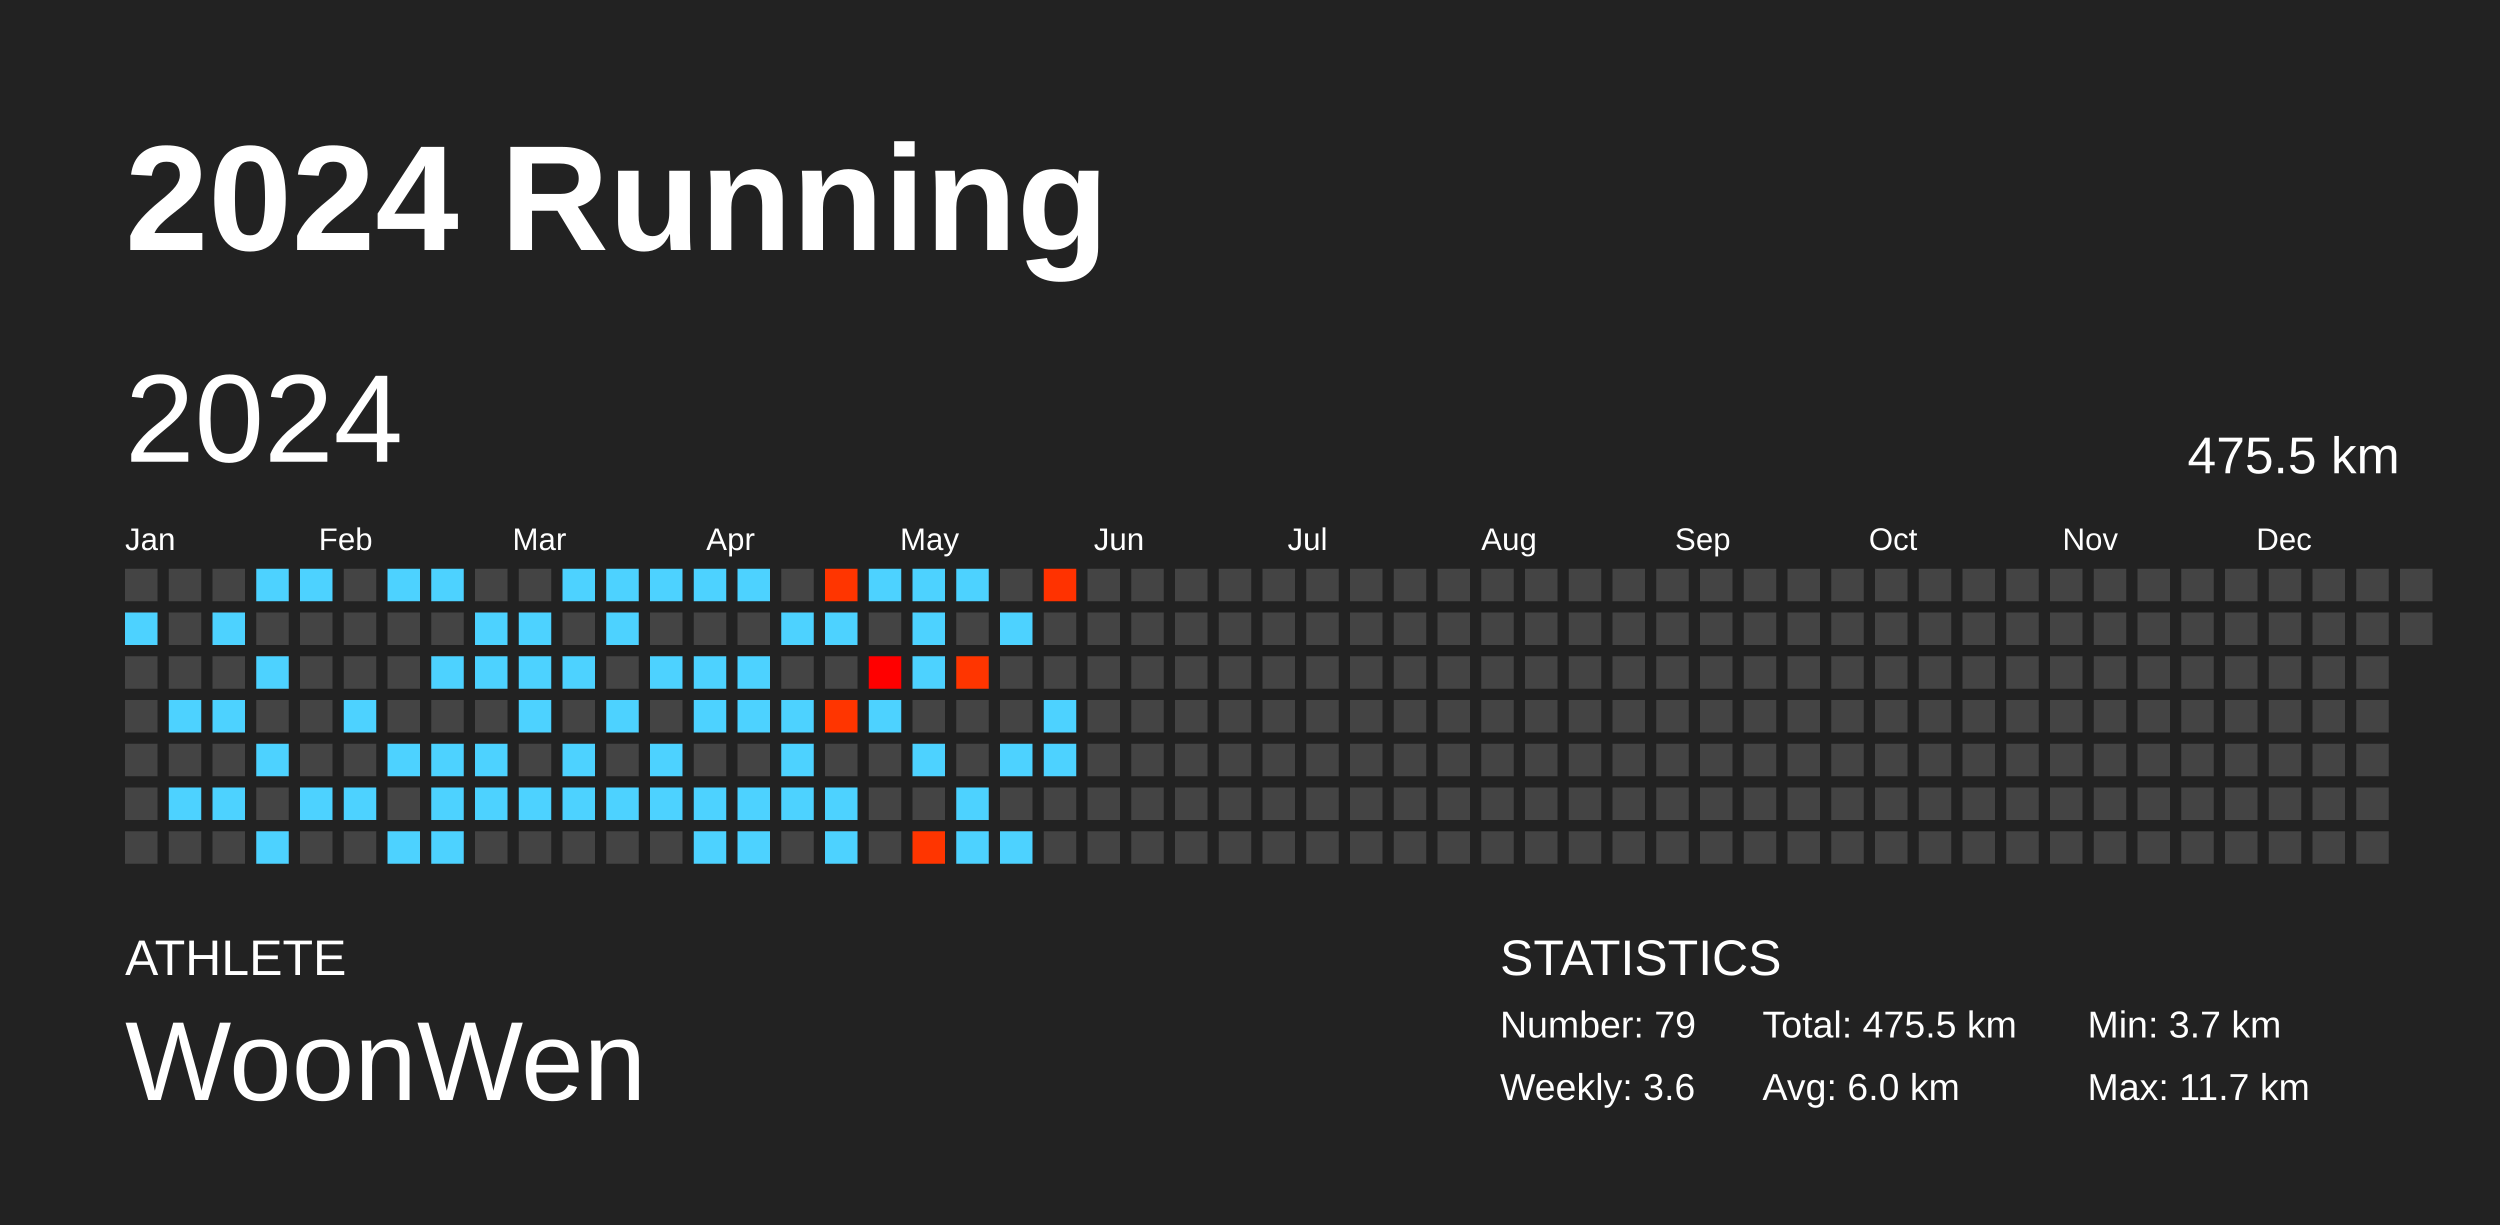
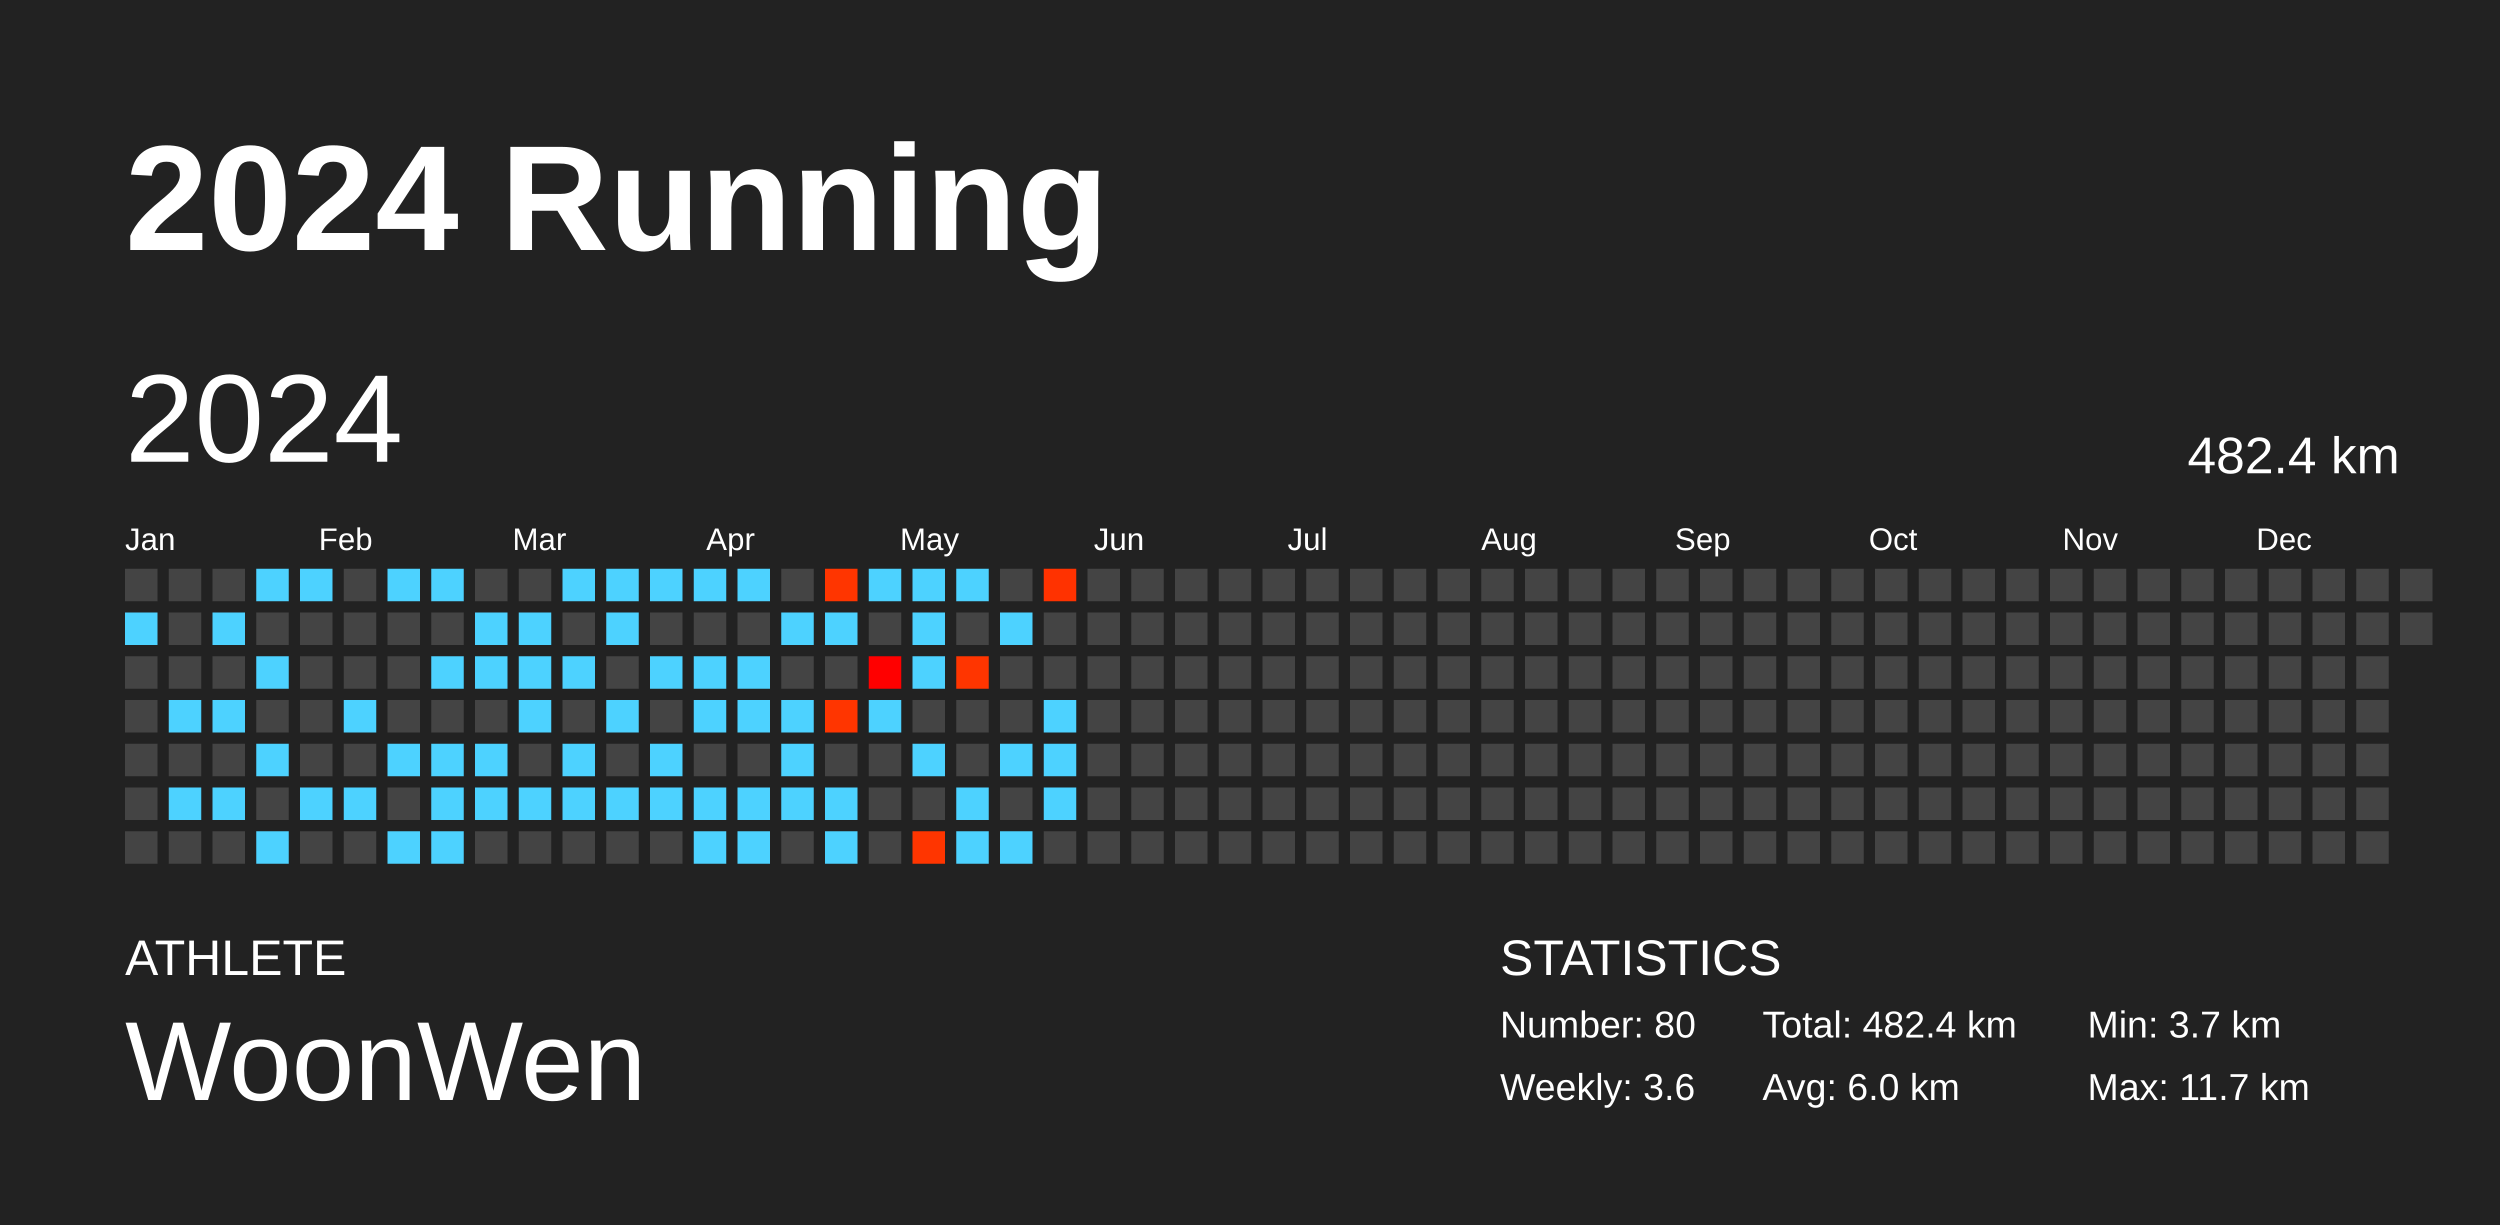
<svg xmlns="http://www.w3.org/2000/svg" baseProfile="full" height="98mm" version="1.1" viewBox="0,0,200,98" width="200mm">
  <defs />
  <rect fill="#222222" height="98" width="200" x="0" y="0" />
  <text fill="#FFFFFF" style="font-size:12px; font-family:Arial; font-weight:bold;" x="10" y="20">2024 Running</text>
  <text fill="#FFFFFF" style="font-size:4px; font-family:Arial" x="10" y="78">ATHLETE</text>
  <text fill="#FFFFFF" style="font-size:9px; font-family:Arial" x="10" y="88">WoonWen</text>
  <text fill="#FFFFFF" style="font-size:4px; font-family:Arial" x="120" y="78">STATISTICS</text>
-   <text fill="#FFFFFF" style="font-size:3px; font-family:Arial" x="120" y="83">Number: 79</text>
+   <text fill="#FFFFFF" style="font-size:3px; font-family:Arial" x="120" y="83">Number: 80</text>
  <text fill="#FFFFFF" style="font-size:3px; font-family:Arial" x="120" y="88">Weekly: 3.6</text>
-   <text fill="#FFFFFF" style="font-size:3px; font-family:Arial" x="141" y="83">Total: 475.5 km</text>
+   <text fill="#FFFFFF" style="font-size:3px; font-family:Arial" x="141" y="83">Total: 482.4 km</text>
  <text fill="#FFFFFF" style="font-size:3px; font-family:Arial" x="141" y="88">Avg: 6.0 km</text>
  <text fill="#FFFFFF" style="font-size:3px; font-family:Arial" x="167" y="83">Min: 3.7 km</text>
  <text fill="#FFFFFF" style="font-size:3px; font-family:Arial" x="167" y="88">Max: 11.7 km</text>
  <text dominant-baseline="hanging" fill="#FFFFFF" style="font-size:10.0px; font-family:Arial;" x="10" y="30">2024</text>
-   <text dominant-baseline="hanging" fill="#FFFFFF" style="font-size:4.125px; font-family:Arial;" x="175" y="35">475.5 km</text>
+   <text dominant-baseline="hanging" fill="#FFFFFF" style="font-size:4.125px; font-family:Arial;" x="175" y="35">482.4 km</text>
  <text fill="#FFFFFF" style="font-size:2.5px; font-family:Arial" x="10.0" y="44">Jan</text>
  <text fill="#FFFFFF" style="font-size:2.5px; font-family:Arial" x="25.5" y="44">Feb</text>
  <text fill="#FFFFFF" style="font-size:2.5px; font-family:Arial" x="41.0" y="44">Mar</text>
  <text fill="#FFFFFF" style="font-size:2.5px; font-family:Arial" x="56.5" y="44">Apr</text>
  <text fill="#FFFFFF" style="font-size:2.5px; font-family:Arial" x="72.0" y="44">May</text>
  <text fill="#FFFFFF" style="font-size:2.5px; font-family:Arial" x="87.5" y="44">Jun</text>
  <text fill="#FFFFFF" style="font-size:2.5px; font-family:Arial" x="103.0" y="44">Jul</text>
  <text fill="#FFFFFF" style="font-size:2.5px; font-family:Arial" x="118.5" y="44">Aug</text>
  <text fill="#FFFFFF" style="font-size:2.5px; font-family:Arial" x="134.0" y="44">Sep</text>
  <text fill="#FFFFFF" style="font-size:2.5px; font-family:Arial" x="149.5" y="44">Oct</text>
  <text fill="#FFFFFF" style="font-size:2.5px; font-family:Arial" x="165.0" y="44">Nov</text>
  <text fill="#FFFFFF" style="font-size:2.5px; font-family:Arial" x="180.5" y="44">Dec</text>
  <rect fill="#444444" height="2.6" width="2.6" x="10.0" y="45.5" />
  <rect fill="#4dd2ff" height="2.6" width="2.6" x="10.0" y="49.0" />
  <rect fill="#444444" height="2.6" width="2.6" x="10.0" y="52.5" />
  <rect fill="#444444" height="2.6" width="2.6" x="10.0" y="56.0" />
  <rect fill="#444444" height="2.6" width="2.6" x="10.0" y="59.5" />
  <rect fill="#444444" height="2.6" width="2.6" x="10.0" y="63.0" />
  <rect fill="#444444" height="2.6" width="2.6" x="10.0" y="66.5" />
  <rect fill="#444444" height="2.6" width="2.6" x="13.5" y="45.5" />
  <rect fill="#444444" height="2.6" width="2.6" x="13.5" y="49.0" />
  <rect fill="#444444" height="2.6" width="2.6" x="13.5" y="52.5" />
  <rect fill="#4dd2ff" height="2.6" width="2.6" x="13.5" y="56.0" />
  <rect fill="#444444" height="2.6" width="2.6" x="13.5" y="59.5" />
  <rect fill="#4dd2ff" height="2.6" width="2.6" x="13.5" y="63.0" />
  <rect fill="#444444" height="2.6" width="2.6" x="13.5" y="66.5" />
  <rect fill="#444444" height="2.6" width="2.6" x="17.0" y="45.5" />
  <rect fill="#4dd2ff" height="2.6" width="2.6" x="17.0" y="49.0" />
  <rect fill="#444444" height="2.6" width="2.6" x="17.0" y="52.5" />
  <rect fill="#4dd2ff" height="2.6" width="2.6" x="17.0" y="56.0" />
  <rect fill="#444444" height="2.6" width="2.6" x="17.0" y="59.5" />
  <rect fill="#4dd2ff" height="2.6" width="2.6" x="17.0" y="63.0" />
  <rect fill="#444444" height="2.6" width="2.6" x="17.0" y="66.5" />
  <rect fill="#4dd2ff" height="2.6" width="2.6" x="20.5" y="45.5" />
  <rect fill="#444444" height="2.6" width="2.6" x="20.5" y="49.0" />
  <rect fill="#4dd2ff" height="2.6" width="2.6" x="20.5" y="52.5" />
  <rect fill="#444444" height="2.6" width="2.6" x="20.5" y="56.0" />
  <rect fill="#4dd2ff" height="2.6" width="2.6" x="20.5" y="59.5" />
  <rect fill="#444444" height="2.6" width="2.6" x="20.5" y="63.0" />
  <rect fill="#4dd2ff" height="2.6" width="2.6" x="20.5" y="66.5" />
  <rect fill="#4dd2ff" height="2.6" width="2.6" x="24.0" y="45.5" />
  <rect fill="#444444" height="2.6" width="2.6" x="24.0" y="49.0" />
  <rect fill="#444444" height="2.6" width="2.6" x="24.0" y="52.5" />
  <rect fill="#444444" height="2.6" width="2.6" x="24.0" y="56.0" />
  <rect fill="#444444" height="2.6" width="2.6" x="24.0" y="59.5" />
  <rect fill="#4dd2ff" height="2.6" width="2.6" x="24.0" y="63.0" />
  <rect fill="#444444" height="2.6" width="2.6" x="24.0" y="66.5" />
  <rect fill="#444444" height="2.6" width="2.6" x="27.5" y="45.5" />
  <rect fill="#444444" height="2.6" width="2.6" x="27.5" y="49.0" />
  <rect fill="#444444" height="2.6" width="2.6" x="27.5" y="52.5" />
  <rect fill="#4dd2ff" height="2.6" width="2.6" x="27.5" y="56.0" />
  <rect fill="#444444" height="2.6" width="2.6" x="27.5" y="59.5" />
  <rect fill="#4dd2ff" height="2.6" width="2.6" x="27.5" y="63.0" />
  <rect fill="#444444" height="2.6" width="2.6" x="27.5" y="66.5" />
  <rect fill="#4dd2ff" height="2.6" width="2.6" x="31.0" y="45.5" />
  <rect fill="#444444" height="2.6" width="2.6" x="31.0" y="49.0" />
  <rect fill="#444444" height="2.6" width="2.6" x="31.0" y="52.5" />
  <rect fill="#444444" height="2.6" width="2.6" x="31.0" y="56.0" />
  <rect fill="#4dd2ff" height="2.6" width="2.6" x="31.0" y="59.5" />
  <rect fill="#444444" height="2.6" width="2.6" x="31.0" y="63.0" />
  <rect fill="#4dd2ff" height="2.6" width="2.6" x="31.0" y="66.5" />
  <rect fill="#4dd2ff" height="2.6" width="2.6" x="34.5" y="45.5" />
  <rect fill="#444444" height="2.6" width="2.6" x="34.5" y="49.0" />
  <rect fill="#4dd2ff" height="2.6" width="2.6" x="34.5" y="52.5" />
  <rect fill="#444444" height="2.6" width="2.6" x="34.5" y="56.0" />
  <rect fill="#4dd2ff" height="2.6" width="2.6" x="34.5" y="59.5" />
  <rect fill="#4dd2ff" height="2.6" width="2.6" x="34.5" y="63.0" />
  <rect fill="#4dd2ff" height="2.6" width="2.6" x="34.5" y="66.5" />
  <rect fill="#444444" height="2.6" width="2.6" x="38.0" y="45.5" />
  <rect fill="#4dd2ff" height="2.6" width="2.6" x="38.0" y="49.0" />
  <rect fill="#4dd2ff" height="2.6" width="2.6" x="38.0" y="52.5" />
  <rect fill="#444444" height="2.6" width="2.6" x="38.0" y="56.0" />
  <rect fill="#4dd2ff" height="2.6" width="2.6" x="38.0" y="59.5" />
  <rect fill="#4dd2ff" height="2.6" width="2.6" x="38.0" y="63.0" />
  <rect fill="#444444" height="2.6" width="2.6" x="38.0" y="66.5" />
  <rect fill="#444444" height="2.6" width="2.6" x="41.5" y="45.5" />
  <rect fill="#4dd2ff" height="2.6" width="2.6" x="41.5" y="49.0" />
  <rect fill="#4dd2ff" height="2.6" width="2.6" x="41.5" y="52.5" />
  <rect fill="#4dd2ff" height="2.6" width="2.6" x="41.5" y="56.0" />
  <rect fill="#444444" height="2.6" width="2.6" x="41.5" y="59.5" />
  <rect fill="#4dd2ff" height="2.6" width="2.6" x="41.5" y="63.0" />
  <rect fill="#444444" height="2.6" width="2.6" x="41.5" y="66.5" />
  <rect fill="#4dd2ff" height="2.6" width="2.6" x="45.0" y="45.5" />
  <rect fill="#444444" height="2.6" width="2.6" x="45.0" y="49.0" />
  <rect fill="#4dd2ff" height="2.6" width="2.6" x="45.0" y="52.5" />
  <rect fill="#444444" height="2.6" width="2.6" x="45.0" y="56.0" />
  <rect fill="#4dd2ff" height="2.6" width="2.6" x="45.0" y="59.5" />
  <rect fill="#4dd2ff" height="2.6" width="2.6" x="45.0" y="63.0" />
  <rect fill="#444444" height="2.6" width="2.6" x="45.0" y="66.5" />
  <rect fill="#4dd2ff" height="2.6" width="2.6" x="48.5" y="45.5" />
  <rect fill="#4dd2ff" height="2.6" width="2.6" x="48.5" y="49.0" />
  <rect fill="#444444" height="2.6" width="2.6" x="48.5" y="52.5" />
  <rect fill="#4dd2ff" height="2.6" width="2.6" x="48.5" y="56.0" />
  <rect fill="#444444" height="2.6" width="2.6" x="48.5" y="59.5" />
  <rect fill="#4dd2ff" height="2.6" width="2.6" x="48.5" y="63.0" />
  <rect fill="#444444" height="2.6" width="2.6" x="48.5" y="66.5" />
  <rect fill="#4dd2ff" height="2.6" width="2.6" x="52.0" y="45.5" />
  <rect fill="#444444" height="2.6" width="2.6" x="52.0" y="49.0" />
  <rect fill="#4dd2ff" height="2.6" width="2.6" x="52.0" y="52.5" />
  <rect fill="#444444" height="2.6" width="2.6" x="52.0" y="56.0" />
  <rect fill="#4dd2ff" height="2.6" width="2.6" x="52.0" y="59.5" />
  <rect fill="#4dd2ff" height="2.6" width="2.6" x="52.0" y="63.0" />
  <rect fill="#444444" height="2.6" width="2.6" x="52.0" y="66.5" />
  <rect fill="#4dd2ff" height="2.6" width="2.6" x="55.5" y="45.5" />
  <rect fill="#444444" height="2.6" width="2.6" x="55.5" y="49.0" />
  <rect fill="#4dd2ff" height="2.6" width="2.6" x="55.5" y="52.5" />
  <rect fill="#4dd2ff" height="2.6" width="2.6" x="55.5" y="56.0" />
  <rect fill="#444444" height="2.6" width="2.6" x="55.5" y="59.5" />
  <rect fill="#4dd2ff" height="2.6" width="2.6" x="55.5" y="63.0" />
  <rect fill="#4dd2ff" height="2.6" width="2.6" x="55.5" y="66.5" />
  <rect fill="#4dd2ff" height="2.6" width="2.6" x="59.0" y="45.5" />
  <rect fill="#444444" height="2.6" width="2.6" x="59.0" y="49.0" />
  <rect fill="#4dd2ff" height="2.6" width="2.6" x="59.0" y="52.5" />
  <rect fill="#4dd2ff" height="2.6" width="2.6" x="59.0" y="56.0" />
  <rect fill="#444444" height="2.6" width="2.6" x="59.0" y="59.5" />
  <rect fill="#4dd2ff" height="2.6" width="2.6" x="59.0" y="63.0" />
  <rect fill="#4dd2ff" height="2.6" width="2.6" x="59.0" y="66.5" />
  <rect fill="#444444" height="2.6" width="2.6" x="62.5" y="45.5" />
  <rect fill="#4dd2ff" height="2.6" width="2.6" x="62.5" y="49.0" />
  <rect fill="#444444" height="2.6" width="2.6" x="62.5" y="52.5" />
  <rect fill="#4dd2ff" height="2.6" width="2.6" x="62.5" y="56.0" />
  <rect fill="#4dd2ff" height="2.6" width="2.6" x="62.5" y="59.5" />
  <rect fill="#4dd2ff" height="2.6" width="2.6" x="62.5" y="63.0" />
  <rect fill="#444444" height="2.6" width="2.6" x="62.5" y="66.5" />
  <rect fill="#ff3500" height="2.6" width="2.6" x="66.0" y="45.5" />
  <rect fill="#4dd2ff" height="2.6" width="2.6" x="66.0" y="49.0" />
  <rect fill="#444444" height="2.6" width="2.6" x="66.0" y="52.5" />
  <rect fill="#ff3500" height="2.6" width="2.6" x="66.0" y="56.0" />
  <rect fill="#444444" height="2.6" width="2.6" x="66.0" y="59.5" />
  <rect fill="#4dd2ff" height="2.6" width="2.6" x="66.0" y="63.0" />
  <rect fill="#4dd2ff" height="2.6" width="2.6" x="66.0" y="66.5" />
  <rect fill="#4dd2ff" height="2.6" width="2.6" x="69.5" y="45.5" />
  <rect fill="#444444" height="2.6" width="2.6" x="69.5" y="49.0" />
  <rect fill="#ff0000" height="2.6" width="2.6" x="69.5" y="52.5" />
  <rect fill="#4dd2ff" height="2.6" width="2.6" x="69.5" y="56.0" />
  <rect fill="#444444" height="2.6" width="2.6" x="69.5" y="59.5" />
  <rect fill="#444444" height="2.6" width="2.6" x="69.5" y="63.0" />
  <rect fill="#444444" height="2.6" width="2.6" x="69.5" y="66.5" />
  <rect fill="#4dd2ff" height="2.6" width="2.6" x="73.0" y="45.5" />
  <rect fill="#4dd2ff" height="2.6" width="2.6" x="73.0" y="49.0" />
  <rect fill="#4dd2ff" height="2.6" width="2.6" x="73.0" y="52.5" />
  <rect fill="#444444" height="2.6" width="2.6" x="73.0" y="56.0" />
  <rect fill="#4dd2ff" height="2.6" width="2.6" x="73.0" y="59.5" />
  <rect fill="#444444" height="2.6" width="2.6" x="73.0" y="63.0" />
  <rect fill="#ff3500" height="2.6" width="2.6" x="73.0" y="66.5" />
  <rect fill="#4dd2ff" height="2.6" width="2.6" x="76.5" y="45.5" />
  <rect fill="#444444" height="2.6" width="2.6" x="76.5" y="49.0" />
  <rect fill="#ff3500" height="2.6" width="2.6" x="76.5" y="52.5" />
  <rect fill="#444444" height="2.6" width="2.6" x="76.5" y="56.0" />
  <rect fill="#444444" height="2.6" width="2.6" x="76.5" y="59.5" />
  <rect fill="#4dd2ff" height="2.6" width="2.6" x="76.5" y="63.0" />
  <rect fill="#4dd2ff" height="2.6" width="2.6" x="76.5" y="66.5" />
  <rect fill="#444444" height="2.6" width="2.6" x="80.0" y="45.5" />
  <rect fill="#4dd2ff" height="2.6" width="2.6" x="80.0" y="49.0" />
  <rect fill="#444444" height="2.6" width="2.6" x="80.0" y="52.5" />
  <rect fill="#444444" height="2.6" width="2.6" x="80.0" y="56.0" />
  <rect fill="#4dd2ff" height="2.6" width="2.6" x="80.0" y="59.5" />
  <rect fill="#444444" height="2.6" width="2.6" x="80.0" y="63.0" />
  <rect fill="#4dd2ff" height="2.6" width="2.6" x="80.0" y="66.5" />
  <rect fill="#ff3200" height="2.6" width="2.6" x="83.5" y="45.5" />
  <rect fill="#444444" height="2.6" width="2.6" x="83.5" y="49.0" />
  <rect fill="#444444" height="2.6" width="2.6" x="83.5" y="52.5" />
  <rect fill="#4dd2ff" height="2.6" width="2.6" x="83.5" y="56.0" />
  <rect fill="#4dd2ff" height="2.6" width="2.6" x="83.5" y="59.5" />
-   <rect fill="#444444" height="2.6" width="2.6" x="83.5" y="63.0" />
+   <rect fill="#4dd2ff" height="2.6" width="2.6" x="83.5" y="63.0" />
  <rect fill="#444444" height="2.6" width="2.6" x="83.5" y="66.5" />
  <rect fill="#444444" height="2.6" width="2.6" x="87.0" y="45.5" />
  <rect fill="#444444" height="2.6" width="2.6" x="87.0" y="49.0" />
  <rect fill="#444444" height="2.6" width="2.6" x="87.0" y="52.5" />
  <rect fill="#444444" height="2.6" width="2.6" x="87.0" y="56.0" />
  <rect fill="#444444" height="2.6" width="2.6" x="87.0" y="59.5" />
  <rect fill="#444444" height="2.6" width="2.6" x="87.0" y="63.0" />
  <rect fill="#444444" height="2.6" width="2.6" x="87.0" y="66.5" />
  <rect fill="#444444" height="2.6" width="2.6" x="90.5" y="45.5" />
  <rect fill="#444444" height="2.6" width="2.6" x="90.5" y="49.0" />
  <rect fill="#444444" height="2.6" width="2.6" x="90.5" y="52.5" />
  <rect fill="#444444" height="2.6" width="2.6" x="90.5" y="56.0" />
  <rect fill="#444444" height="2.6" width="2.6" x="90.5" y="59.5" />
  <rect fill="#444444" height="2.6" width="2.6" x="90.5" y="63.0" />
  <rect fill="#444444" height="2.6" width="2.6" x="90.5" y="66.5" />
  <rect fill="#444444" height="2.6" width="2.6" x="94.0" y="45.5" />
  <rect fill="#444444" height="2.6" width="2.6" x="94.0" y="49.0" />
  <rect fill="#444444" height="2.6" width="2.6" x="94.0" y="52.5" />
  <rect fill="#444444" height="2.6" width="2.6" x="94.0" y="56.0" />
  <rect fill="#444444" height="2.6" width="2.6" x="94.0" y="59.5" />
  <rect fill="#444444" height="2.6" width="2.6" x="94.0" y="63.0" />
  <rect fill="#444444" height="2.6" width="2.6" x="94.0" y="66.5" />
  <rect fill="#444444" height="2.6" width="2.6" x="97.5" y="45.5" />
  <rect fill="#444444" height="2.6" width="2.6" x="97.5" y="49.0" />
  <rect fill="#444444" height="2.6" width="2.6" x="97.5" y="52.5" />
  <rect fill="#444444" height="2.6" width="2.6" x="97.5" y="56.0" />
  <rect fill="#444444" height="2.6" width="2.6" x="97.5" y="59.5" />
  <rect fill="#444444" height="2.6" width="2.6" x="97.5" y="63.0" />
  <rect fill="#444444" height="2.6" width="2.6" x="97.5" y="66.5" />
  <rect fill="#444444" height="2.6" width="2.6" x="101.0" y="45.5" />
  <rect fill="#444444" height="2.6" width="2.6" x="101.0" y="49.0" />
  <rect fill="#444444" height="2.6" width="2.6" x="101.0" y="52.5" />
  <rect fill="#444444" height="2.6" width="2.6" x="101.0" y="56.0" />
  <rect fill="#444444" height="2.6" width="2.6" x="101.0" y="59.5" />
  <rect fill="#444444" height="2.6" width="2.6" x="101.0" y="63.0" />
  <rect fill="#444444" height="2.6" width="2.6" x="101.0" y="66.5" />
  <rect fill="#444444" height="2.6" width="2.6" x="104.5" y="45.5" />
  <rect fill="#444444" height="2.6" width="2.6" x="104.5" y="49.0" />
  <rect fill="#444444" height="2.6" width="2.6" x="104.5" y="52.5" />
  <rect fill="#444444" height="2.6" width="2.6" x="104.5" y="56.0" />
  <rect fill="#444444" height="2.6" width="2.6" x="104.5" y="59.5" />
  <rect fill="#444444" height="2.6" width="2.6" x="104.5" y="63.0" />
  <rect fill="#444444" height="2.6" width="2.6" x="104.5" y="66.5" />
  <rect fill="#444444" height="2.6" width="2.6" x="108.0" y="45.5" />
  <rect fill="#444444" height="2.6" width="2.6" x="108.0" y="49.0" />
  <rect fill="#444444" height="2.6" width="2.6" x="108.0" y="52.5" />
  <rect fill="#444444" height="2.6" width="2.6" x="108.0" y="56.0" />
  <rect fill="#444444" height="2.6" width="2.6" x="108.0" y="59.5" />
  <rect fill="#444444" height="2.6" width="2.6" x="108.0" y="63.0" />
  <rect fill="#444444" height="2.6" width="2.6" x="108.0" y="66.5" />
  <rect fill="#444444" height="2.6" width="2.6" x="111.5" y="45.5" />
  <rect fill="#444444" height="2.6" width="2.6" x="111.5" y="49.0" />
  <rect fill="#444444" height="2.6" width="2.6" x="111.5" y="52.5" />
  <rect fill="#444444" height="2.6" width="2.6" x="111.5" y="56.0" />
  <rect fill="#444444" height="2.6" width="2.6" x="111.5" y="59.5" />
  <rect fill="#444444" height="2.6" width="2.6" x="111.5" y="63.0" />
  <rect fill="#444444" height="2.6" width="2.6" x="111.5" y="66.5" />
  <rect fill="#444444" height="2.6" width="2.6" x="115.0" y="45.5" />
  <rect fill="#444444" height="2.6" width="2.6" x="115.0" y="49.0" />
  <rect fill="#444444" height="2.6" width="2.6" x="115.0" y="52.5" />
  <rect fill="#444444" height="2.6" width="2.6" x="115.0" y="56.0" />
  <rect fill="#444444" height="2.6" width="2.6" x="115.0" y="59.5" />
  <rect fill="#444444" height="2.6" width="2.6" x="115.0" y="63.0" />
  <rect fill="#444444" height="2.6" width="2.6" x="115.0" y="66.5" />
  <rect fill="#444444" height="2.6" width="2.6" x="118.5" y="45.5" />
  <rect fill="#444444" height="2.6" width="2.6" x="118.5" y="49.0" />
  <rect fill="#444444" height="2.6" width="2.6" x="118.5" y="52.5" />
  <rect fill="#444444" height="2.6" width="2.6" x="118.5" y="56.0" />
  <rect fill="#444444" height="2.6" width="2.6" x="118.5" y="59.5" />
  <rect fill="#444444" height="2.6" width="2.6" x="118.5" y="63.0" />
  <rect fill="#444444" height="2.6" width="2.6" x="118.5" y="66.5" />
  <rect fill="#444444" height="2.6" width="2.6" x="122.0" y="45.5" />
  <rect fill="#444444" height="2.6" width="2.6" x="122.0" y="49.0" />
  <rect fill="#444444" height="2.6" width="2.6" x="122.0" y="52.5" />
  <rect fill="#444444" height="2.6" width="2.6" x="122.0" y="56.0" />
  <rect fill="#444444" height="2.6" width="2.6" x="122.0" y="59.5" />
  <rect fill="#444444" height="2.6" width="2.6" x="122.0" y="63.0" />
  <rect fill="#444444" height="2.6" width="2.6" x="122.0" y="66.5" />
  <rect fill="#444444" height="2.6" width="2.6" x="125.5" y="45.5" />
  <rect fill="#444444" height="2.6" width="2.6" x="125.5" y="49.0" />
  <rect fill="#444444" height="2.6" width="2.6" x="125.5" y="52.5" />
  <rect fill="#444444" height="2.6" width="2.6" x="125.5" y="56.0" />
  <rect fill="#444444" height="2.6" width="2.6" x="125.5" y="59.5" />
  <rect fill="#444444" height="2.6" width="2.6" x="125.5" y="63.0" />
  <rect fill="#444444" height="2.6" width="2.6" x="125.5" y="66.5" />
  <rect fill="#444444" height="2.6" width="2.6" x="129.0" y="45.5" />
  <rect fill="#444444" height="2.6" width="2.6" x="129.0" y="49.0" />
  <rect fill="#444444" height="2.6" width="2.6" x="129.0" y="52.5" />
  <rect fill="#444444" height="2.6" width="2.6" x="129.0" y="56.0" />
  <rect fill="#444444" height="2.6" width="2.6" x="129.0" y="59.5" />
  <rect fill="#444444" height="2.6" width="2.6" x="129.0" y="63.0" />
  <rect fill="#444444" height="2.6" width="2.6" x="129.0" y="66.5" />
  <rect fill="#444444" height="2.6" width="2.6" x="132.5" y="45.5" />
  <rect fill="#444444" height="2.6" width="2.6" x="132.5" y="49.0" />
  <rect fill="#444444" height="2.6" width="2.6" x="132.5" y="52.5" />
  <rect fill="#444444" height="2.6" width="2.6" x="132.5" y="56.0" />
  <rect fill="#444444" height="2.6" width="2.6" x="132.5" y="59.5" />
  <rect fill="#444444" height="2.6" width="2.6" x="132.5" y="63.0" />
  <rect fill="#444444" height="2.6" width="2.6" x="132.5" y="66.5" />
  <rect fill="#444444" height="2.6" width="2.6" x="136.0" y="45.5" />
  <rect fill="#444444" height="2.6" width="2.6" x="136.0" y="49.0" />
  <rect fill="#444444" height="2.6" width="2.6" x="136.0" y="52.5" />
  <rect fill="#444444" height="2.6" width="2.6" x="136.0" y="56.0" />
  <rect fill="#444444" height="2.6" width="2.6" x="136.0" y="59.5" />
  <rect fill="#444444" height="2.6" width="2.6" x="136.0" y="63.0" />
  <rect fill="#444444" height="2.6" width="2.6" x="136.0" y="66.5" />
  <rect fill="#444444" height="2.6" width="2.6" x="139.5" y="45.5" />
  <rect fill="#444444" height="2.6" width="2.6" x="139.5" y="49.0" />
  <rect fill="#444444" height="2.6" width="2.6" x="139.5" y="52.5" />
  <rect fill="#444444" height="2.6" width="2.6" x="139.5" y="56.0" />
  <rect fill="#444444" height="2.6" width="2.6" x="139.5" y="59.5" />
  <rect fill="#444444" height="2.6" width="2.6" x="139.5" y="63.0" />
  <rect fill="#444444" height="2.6" width="2.6" x="139.5" y="66.5" />
  <rect fill="#444444" height="2.6" width="2.6" x="143.0" y="45.5" />
  <rect fill="#444444" height="2.6" width="2.6" x="143.0" y="49.0" />
  <rect fill="#444444" height="2.6" width="2.6" x="143.0" y="52.5" />
  <rect fill="#444444" height="2.6" width="2.6" x="143.0" y="56.0" />
  <rect fill="#444444" height="2.6" width="2.6" x="143.0" y="59.5" />
  <rect fill="#444444" height="2.6" width="2.6" x="143.0" y="63.0" />
  <rect fill="#444444" height="2.6" width="2.6" x="143.0" y="66.5" />
  <rect fill="#444444" height="2.6" width="2.6" x="146.5" y="45.5" />
  <rect fill="#444444" height="2.6" width="2.6" x="146.5" y="49.0" />
  <rect fill="#444444" height="2.6" width="2.6" x="146.5" y="52.5" />
  <rect fill="#444444" height="2.6" width="2.6" x="146.5" y="56.0" />
  <rect fill="#444444" height="2.6" width="2.6" x="146.5" y="59.5" />
  <rect fill="#444444" height="2.6" width="2.6" x="146.5" y="63.0" />
  <rect fill="#444444" height="2.6" width="2.6" x="146.5" y="66.5" />
  <rect fill="#444444" height="2.6" width="2.6" x="150.0" y="45.5" />
  <rect fill="#444444" height="2.6" width="2.6" x="150.0" y="49.0" />
  <rect fill="#444444" height="2.6" width="2.6" x="150.0" y="52.5" />
  <rect fill="#444444" height="2.6" width="2.6" x="150.0" y="56.0" />
  <rect fill="#444444" height="2.6" width="2.6" x="150.0" y="59.5" />
  <rect fill="#444444" height="2.6" width="2.6" x="150.0" y="63.0" />
  <rect fill="#444444" height="2.6" width="2.6" x="150.0" y="66.5" />
  <rect fill="#444444" height="2.6" width="2.6" x="153.5" y="45.5" />
  <rect fill="#444444" height="2.6" width="2.6" x="153.5" y="49.0" />
  <rect fill="#444444" height="2.6" width="2.6" x="153.5" y="52.5" />
  <rect fill="#444444" height="2.6" width="2.6" x="153.5" y="56.0" />
  <rect fill="#444444" height="2.6" width="2.6" x="153.5" y="59.5" />
  <rect fill="#444444" height="2.6" width="2.6" x="153.5" y="63.0" />
  <rect fill="#444444" height="2.6" width="2.6" x="153.5" y="66.5" />
  <rect fill="#444444" height="2.6" width="2.6" x="157.0" y="45.5" />
  <rect fill="#444444" height="2.6" width="2.6" x="157.0" y="49.0" />
  <rect fill="#444444" height="2.6" width="2.6" x="157.0" y="52.5" />
  <rect fill="#444444" height="2.6" width="2.6" x="157.0" y="56.0" />
  <rect fill="#444444" height="2.6" width="2.6" x="157.0" y="59.5" />
  <rect fill="#444444" height="2.6" width="2.6" x="157.0" y="63.0" />
  <rect fill="#444444" height="2.6" width="2.6" x="157.0" y="66.5" />
  <rect fill="#444444" height="2.6" width="2.6" x="160.5" y="45.5" />
  <rect fill="#444444" height="2.6" width="2.6" x="160.5" y="49.0" />
  <rect fill="#444444" height="2.6" width="2.6" x="160.5" y="52.5" />
  <rect fill="#444444" height="2.6" width="2.6" x="160.5" y="56.0" />
  <rect fill="#444444" height="2.6" width="2.6" x="160.5" y="59.5" />
  <rect fill="#444444" height="2.6" width="2.6" x="160.5" y="63.0" />
  <rect fill="#444444" height="2.6" width="2.6" x="160.5" y="66.5" />
  <rect fill="#444444" height="2.6" width="2.6" x="164.0" y="45.5" />
  <rect fill="#444444" height="2.6" width="2.6" x="164.0" y="49.0" />
  <rect fill="#444444" height="2.6" width="2.6" x="164.0" y="52.5" />
  <rect fill="#444444" height="2.6" width="2.6" x="164.0" y="56.0" />
  <rect fill="#444444" height="2.6" width="2.6" x="164.0" y="59.5" />
  <rect fill="#444444" height="2.6" width="2.6" x="164.0" y="63.0" />
  <rect fill="#444444" height="2.6" width="2.6" x="164.0" y="66.5" />
  <rect fill="#444444" height="2.6" width="2.6" x="167.5" y="45.5" />
  <rect fill="#444444" height="2.6" width="2.6" x="167.5" y="49.0" />
  <rect fill="#444444" height="2.6" width="2.6" x="167.5" y="52.5" />
  <rect fill="#444444" height="2.6" width="2.6" x="167.5" y="56.0" />
  <rect fill="#444444" height="2.6" width="2.6" x="167.5" y="59.5" />
  <rect fill="#444444" height="2.6" width="2.6" x="167.5" y="63.0" />
  <rect fill="#444444" height="2.6" width="2.6" x="167.5" y="66.5" />
  <rect fill="#444444" height="2.6" width="2.6" x="171.0" y="45.5" />
  <rect fill="#444444" height="2.6" width="2.6" x="171.0" y="49.0" />
  <rect fill="#444444" height="2.6" width="2.6" x="171.0" y="52.5" />
  <rect fill="#444444" height="2.6" width="2.6" x="171.0" y="56.0" />
  <rect fill="#444444" height="2.6" width="2.6" x="171.0" y="59.5" />
  <rect fill="#444444" height="2.6" width="2.6" x="171.0" y="63.0" />
  <rect fill="#444444" height="2.6" width="2.6" x="171.0" y="66.5" />
  <rect fill="#444444" height="2.6" width="2.6" x="174.5" y="45.5" />
  <rect fill="#444444" height="2.6" width="2.6" x="174.5" y="49.0" />
  <rect fill="#444444" height="2.6" width="2.6" x="174.5" y="52.5" />
  <rect fill="#444444" height="2.6" width="2.6" x="174.5" y="56.0" />
  <rect fill="#444444" height="2.6" width="2.6" x="174.5" y="59.5" />
  <rect fill="#444444" height="2.6" width="2.6" x="174.5" y="63.0" />
  <rect fill="#444444" height="2.6" width="2.6" x="174.5" y="66.5" />
  <rect fill="#444444" height="2.6" width="2.6" x="178.0" y="45.5" />
  <rect fill="#444444" height="2.6" width="2.6" x="178.0" y="49.0" />
  <rect fill="#444444" height="2.6" width="2.6" x="178.0" y="52.5" />
  <rect fill="#444444" height="2.6" width="2.6" x="178.0" y="56.0" />
  <rect fill="#444444" height="2.6" width="2.6" x="178.0" y="59.5" />
  <rect fill="#444444" height="2.6" width="2.6" x="178.0" y="63.0" />
  <rect fill="#444444" height="2.6" width="2.6" x="178.0" y="66.5" />
  <rect fill="#444444" height="2.6" width="2.6" x="181.5" y="45.5" />
  <rect fill="#444444" height="2.6" width="2.6" x="181.5" y="49.0" />
  <rect fill="#444444" height="2.6" width="2.6" x="181.5" y="52.5" />
  <rect fill="#444444" height="2.6" width="2.6" x="181.5" y="56.0" />
  <rect fill="#444444" height="2.6" width="2.6" x="181.5" y="59.5" />
  <rect fill="#444444" height="2.6" width="2.6" x="181.5" y="63.0" />
  <rect fill="#444444" height="2.6" width="2.6" x="181.5" y="66.5" />
  <rect fill="#444444" height="2.6" width="2.6" x="185.0" y="45.5" />
  <rect fill="#444444" height="2.6" width="2.6" x="185.0" y="49.0" />
  <rect fill="#444444" height="2.6" width="2.6" x="185.0" y="52.5" />
  <rect fill="#444444" height="2.6" width="2.6" x="185.0" y="56.0" />
  <rect fill="#444444" height="2.6" width="2.6" x="185.0" y="59.5" />
  <rect fill="#444444" height="2.6" width="2.6" x="185.0" y="63.0" />
  <rect fill="#444444" height="2.6" width="2.6" x="185.0" y="66.5" />
  <rect fill="#444444" height="2.6" width="2.6" x="188.5" y="45.5" />
  <rect fill="#444444" height="2.6" width="2.6" x="188.5" y="49.0" />
  <rect fill="#444444" height="2.6" width="2.6" x="188.5" y="52.5" />
  <rect fill="#444444" height="2.6" width="2.6" x="188.5" y="56.0" />
  <rect fill="#444444" height="2.6" width="2.6" x="188.5" y="59.5" />
  <rect fill="#444444" height="2.6" width="2.6" x="188.5" y="63.0" />
  <rect fill="#444444" height="2.6" width="2.6" x="188.5" y="66.5" />
  <rect fill="#444444" height="2.6" width="2.6" x="192.0" y="45.5" />
  <rect fill="#444444" height="2.6" width="2.6" x="192.0" y="49.0" />
</svg>
